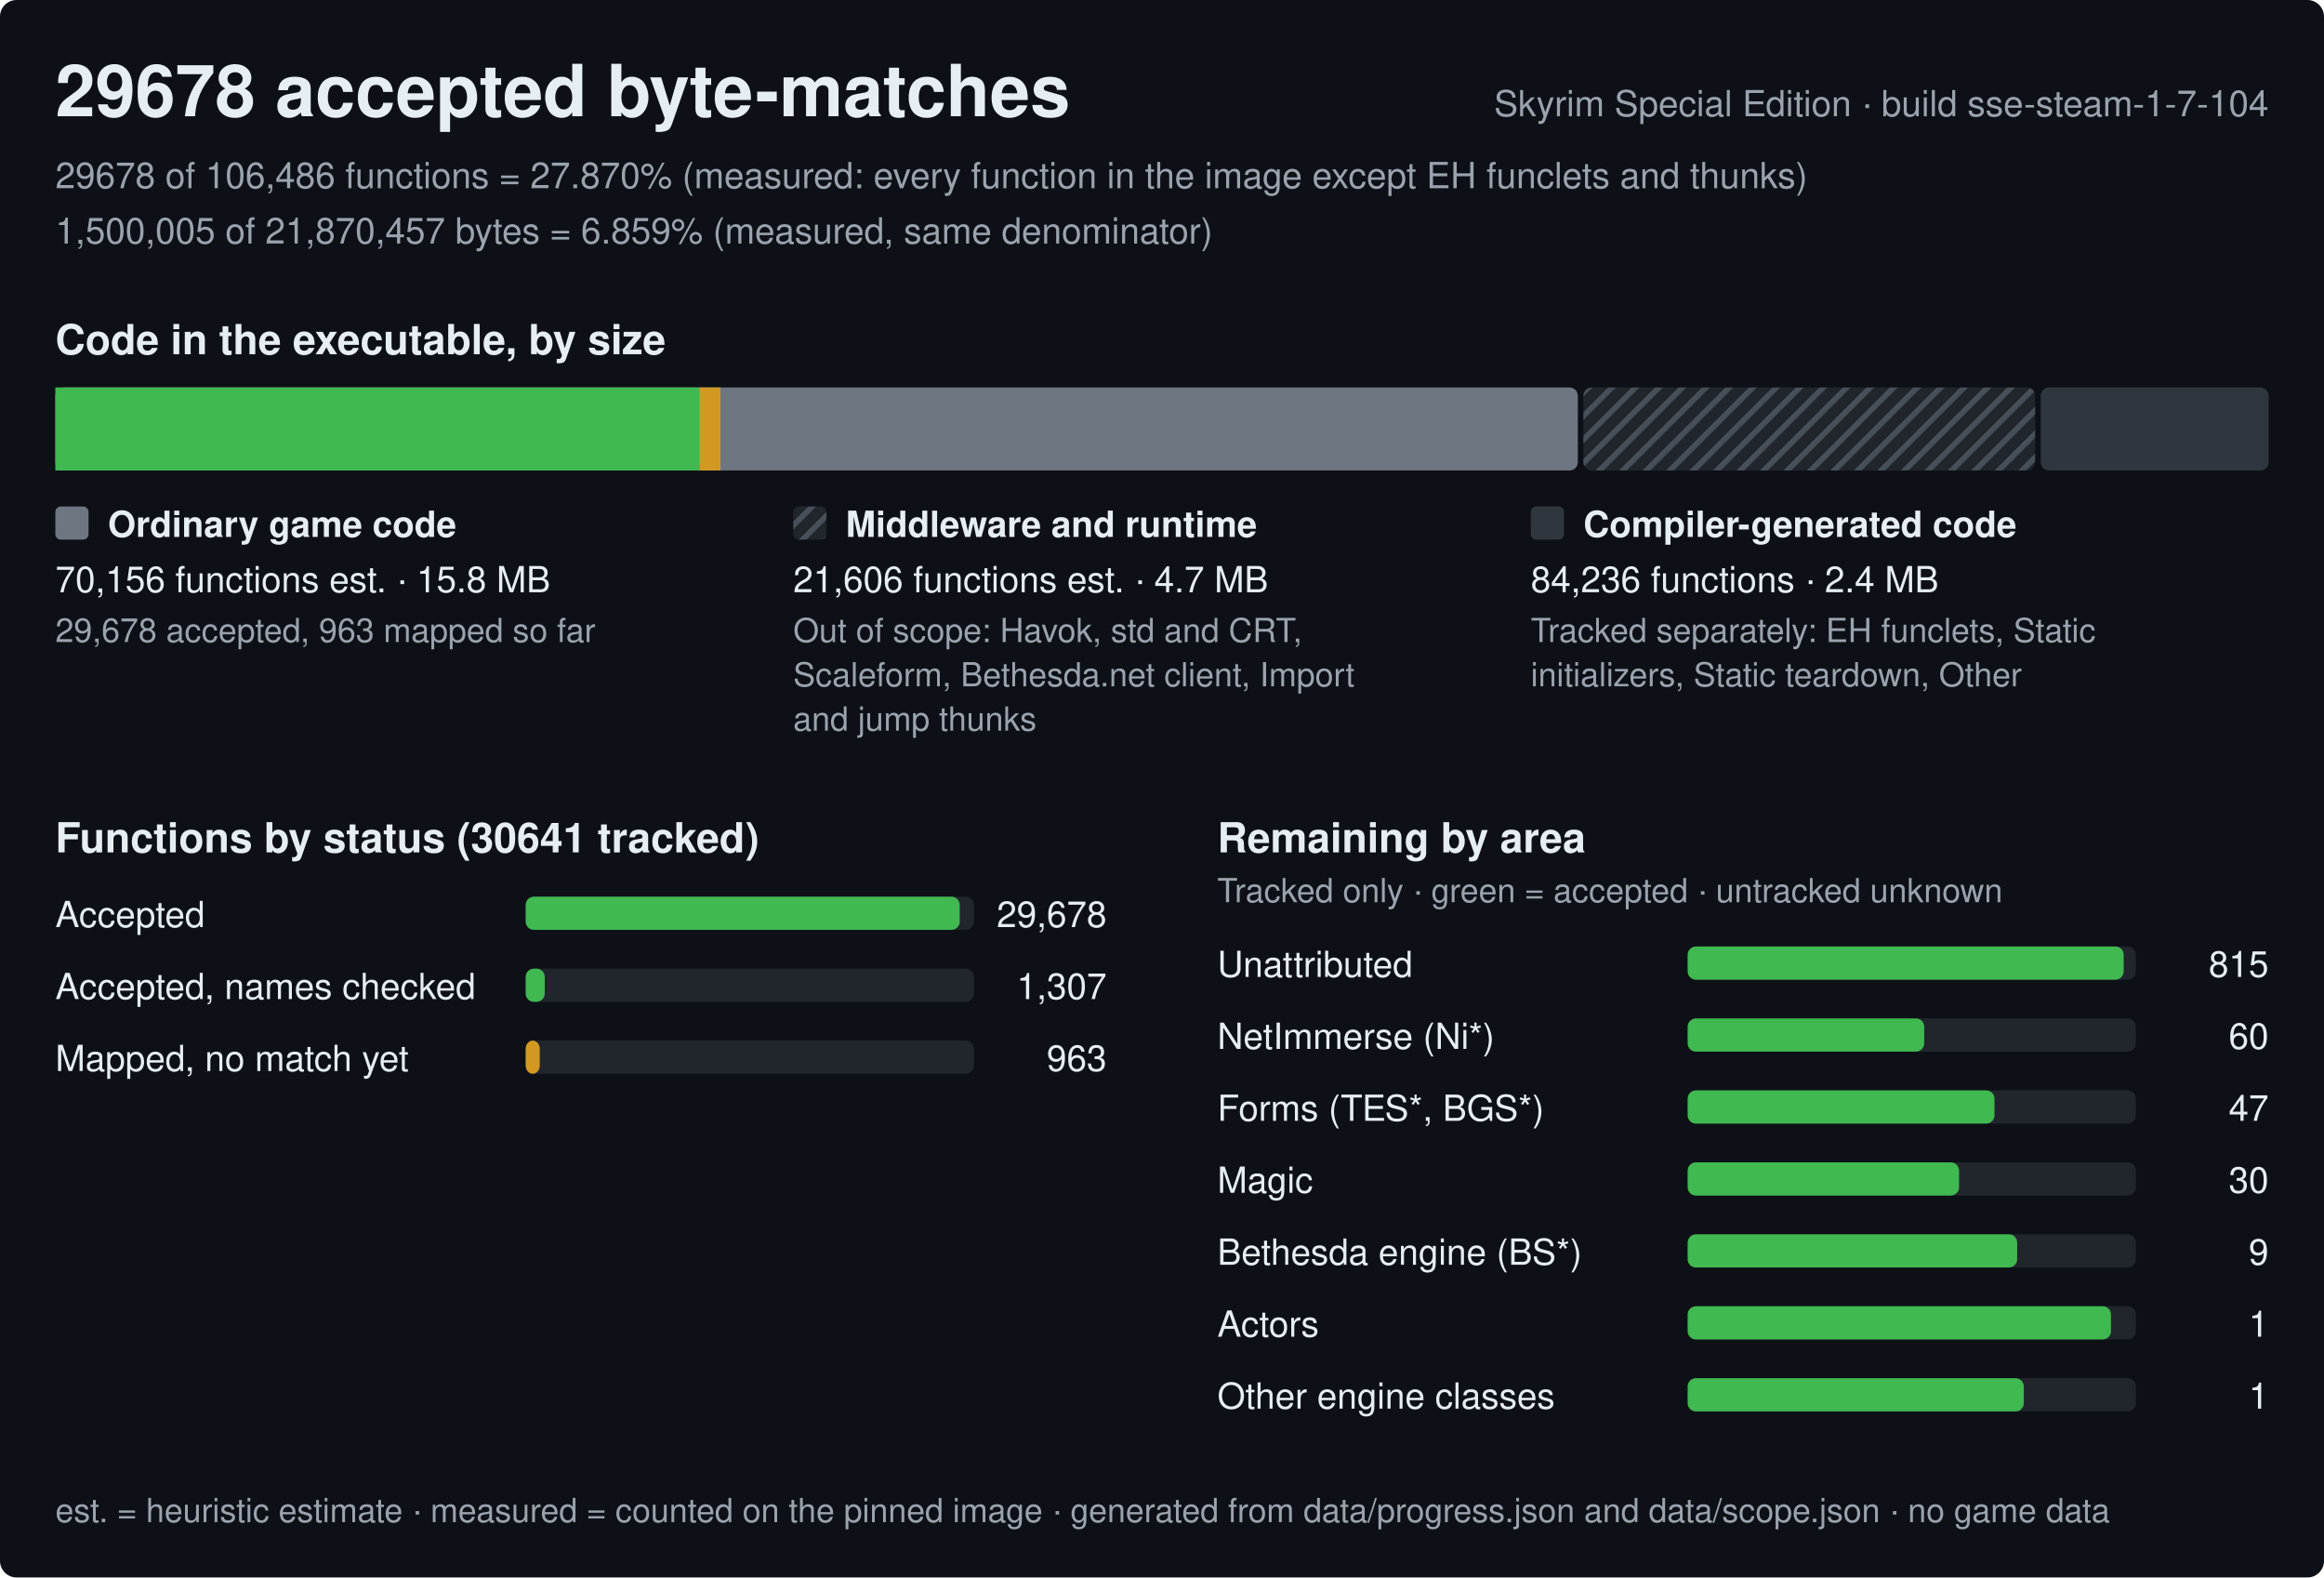
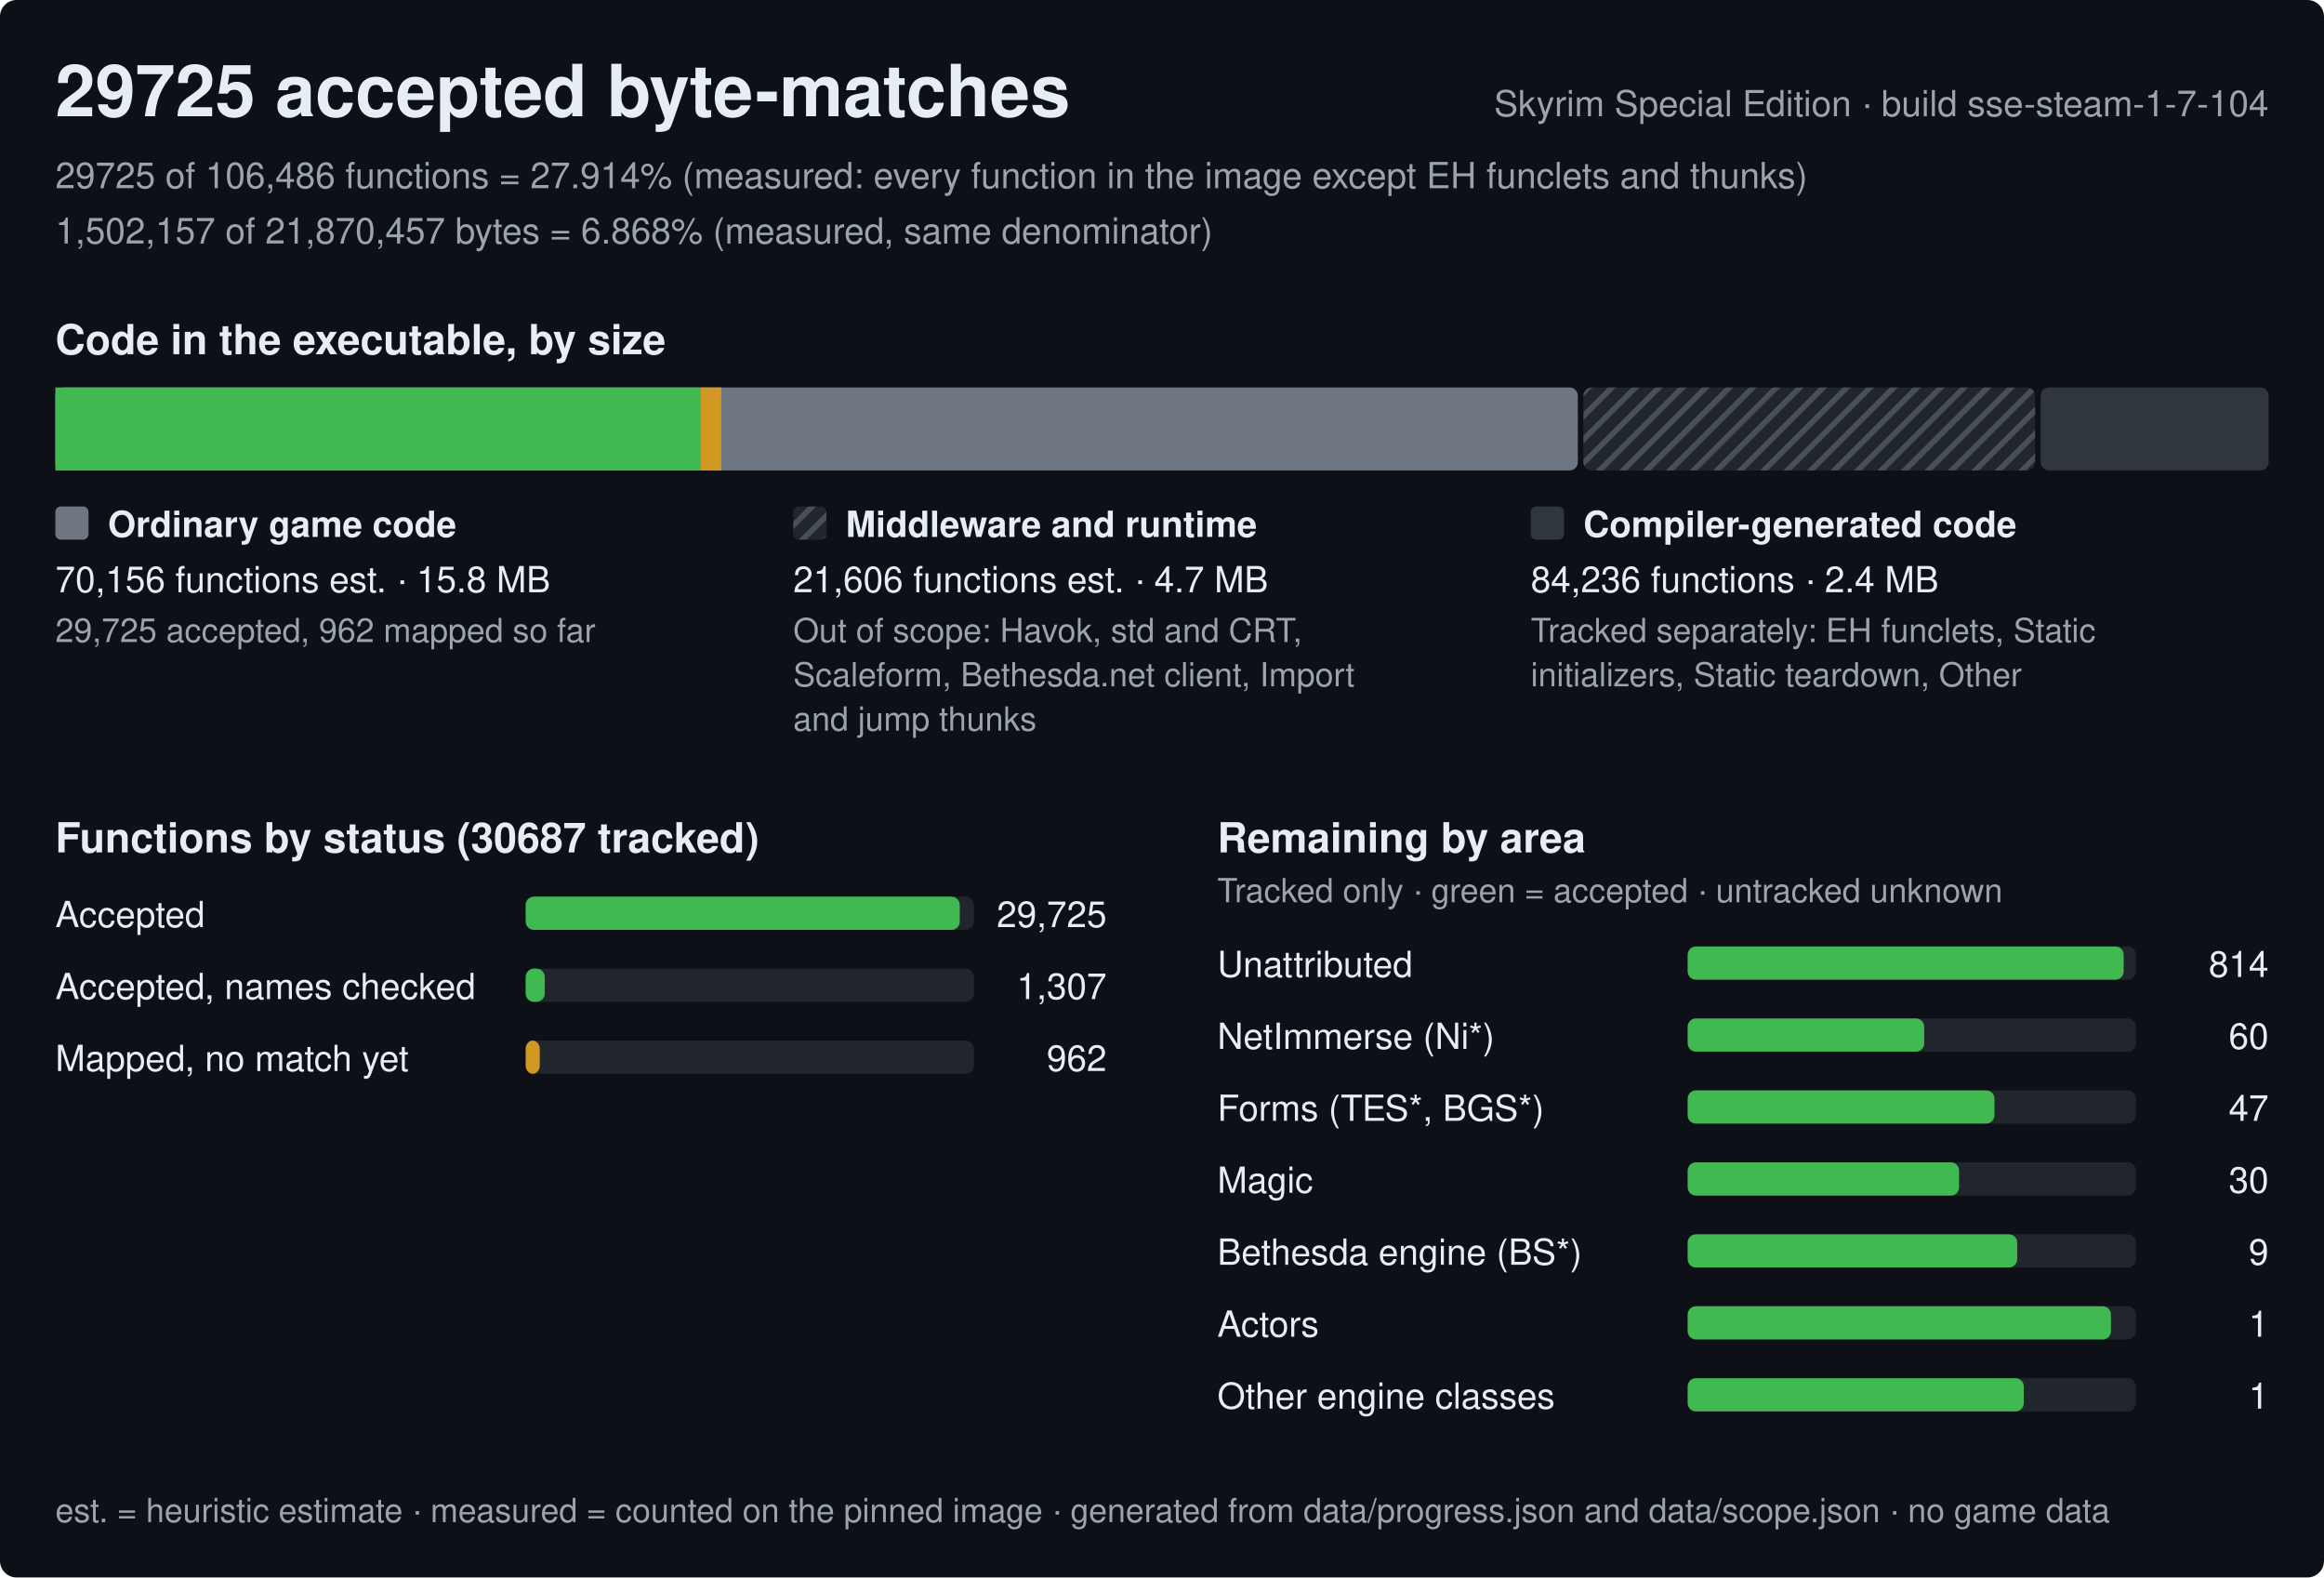
<svg xmlns="http://www.w3.org/2000/svg" width="840" height="570" viewBox="0 0 840 570" role="img" aria-label="Progress of the Skyrim Special Edition byte-matching reconstruction, build sse-steam-1-7-104">
  <style>text{font-family:-apple-system,BlinkMacSystemFont,'Segoe UI',Helvetica,Arial,sans-serif;fill:#e6edf3;white-space:pre}.h{font-size:26px;font-weight:600}.st{font-size:15px;font-weight:600}.lb{font-size:13px;font-weight:600}.bl{font-size:12px;font-weight:600;stroke:#0d1117;stroke-width:3px;paint-order:stroke;stroke-linejoin:round}.rl{font-size:13px}.fn{font-size:12px;fill:#9ba3ad}.mu{fill:#9ba3ad}</style>
  <defs>
    <pattern id="hx" width="6" height="6" patternUnits="userSpaceOnUse" patternTransform="rotate(45)">
      <rect width="6" height="6" fill="#21262d" />
      <rect width="2" height="6" fill="#484f58" />
    </pattern>
  </defs>
  <rect width="840" height="570" rx="6" fill="#0d1117" />
-   <text x="20" y="42" class="h">29678 accepted byte-matches</text>
+   <text x="20" y="42" class="h">29725 accepted byte-matches</text>
  <text x="820" y="42" class="rl mu" text-anchor="end">Skyrim Special Edition · build sse-steam-1-7-104</text>
-   <text x="20" y="68" class="rl mu">29678 of 106,486 functions = 27.870% (measured: every function in the image except EH funclets and thunks)</text>
-   <text x="20" y="88" class="rl mu">1,500,005 of 21,870,457 bytes = 6.859% (measured, same denominator)</text>
+   <text x="20" y="68" class="rl mu">29725 of 106,486 functions = 27.914% (measured: every function in the image except EH funclets and thunks)</text>
+   <text x="20" y="88" class="rl mu">1,502,157 of 21,870,457 bytes = 6.868% (measured, same denominator)</text>
  <text x="20" y="128" class="st">Code in the executable, by size</text>
  <rect x="20" y="140" width="550.3" height="30" rx="3" fill="#6e7681" />
-   <rect x="20" y="140" width="232.8" height="30" fill="#3fb950" />
-   <rect x="252.8" y="140" width="7.6" height="30" fill="#d29922" />
+   <rect x="20" y="140" width="233.2" height="30" fill="#3fb950" />
+   <rect x="253.2" y="140" width="7.5" height="30" fill="#d29922" />
  <rect x="572.3" y="140" width="163.3" height="30" rx="3" fill="url(#hx)" />
  <rect x="737.6" y="140" width="82.4" height="30" rx="3" fill="#30363d" />
  <rect x="20" y="183" width="12" height="12" rx="2" fill="#6e7681" />
  <text x="39" y="194" class="lb">Ordinary game code</text>
  <text x="20" y="214" class="rl">70,156 functions est. · 15.8 MB</text>
-   <text x="20" y="232" class="fn">29,678 accepted, 963 mapped so far</text>
+   <text x="20" y="232" class="fn">29,725 accepted, 962 mapped so far</text>
  <rect x="286.7" y="183" width="12" height="12" rx="2" fill="url(#hx)" />
  <text x="305.7" y="194" class="lb">Middleware and runtime</text>
  <text x="286.7" y="214" class="rl">21,606 functions est. · 4.7 MB</text>
  <text x="286.7" y="232" class="fn">Out of scope: Havok, std and CRT,</text>
  <text x="286.7" y="248" class="fn">Scaleform, Bethesda.net client, Import</text>
  <text x="286.7" y="264" class="fn">and jump thunks</text>
  <rect x="553.3" y="183" width="12" height="12" rx="2" fill="#30363d" />
  <text x="572.3" y="194" class="lb">Compiler-generated code</text>
  <text x="553.3" y="214" class="rl">84,236 functions · 2.4 MB</text>
  <text x="553.3" y="232" class="fn">Tracked separately: EH funclets, Static</text>
  <text x="553.3" y="248" class="fn">initializers, Static teardown, Other</text>
-   <text x="20" y="308" class="st">Functions by status (30641 tracked)</text>
+   <text x="20" y="308" class="st">Functions by status (30687 tracked)</text>
  <text x="20" y="335" class="rl">Accepted</text>
  <rect x="190" y="324" width="162.0" height="12" rx="3" fill="#21262d" />
  <rect x="190" y="324" width="156.9" height="12" rx="3" fill="#3fb950" />
-   <text x="400.0" y="335" class="rl" text-anchor="end">29,678</text>
+   <text x="400.0" y="335" class="rl" text-anchor="end">29,725</text>
  <text x="20" y="361" class="rl">Accepted, names checked</text>
  <rect x="190" y="350" width="162.0" height="12" rx="3" fill="#21262d" />
  <rect x="190" y="350" width="6.9" height="12" rx="3" fill="#3fb950" />
  <text x="400.0" y="361" class="rl" text-anchor="end">1,307</text>
  <text x="20" y="387" class="rl">Mapped, no match yet</text>
  <rect x="190" y="376" width="162.0" height="12" rx="3" fill="#21262d" />
  <rect x="190" y="376" width="5.1" height="12" rx="3" fill="#d29922" />
-   <text x="400.0" y="387" class="rl" text-anchor="end">963</text>
+   <text x="400.0" y="387" class="rl" text-anchor="end">962</text>
  <text x="440.0" y="308" class="st">Remaining by area</text>
  <text x="440.0" y="326" class="fn">Tracked only · green = accepted · untracked unknown</text>
  <text x="440.0" y="353" class="rl">Unattributed</text>
  <rect x="610.0" y="342" width="162.0" height="12" rx="3" fill="#21262d" />
  <rect x="610.0" y="342" width="157.6" height="12" rx="3" fill="#3fb950" />
-   <text x="820.0" y="353" class="rl" text-anchor="end">815</text>
+   <text x="820.0" y="353" class="rl" text-anchor="end">814</text>
  <text x="440.0" y="379" class="rl">NetImmerse (Ni*)</text>
  <rect x="610.0" y="368" width="162.0" height="12" rx="3" fill="#21262d" />
  <rect x="610.0" y="368" width="85.5" height="12" rx="3" fill="#3fb950" />
  <text x="820.0" y="379" class="rl" text-anchor="end">60</text>
  <text x="440.0" y="405" class="rl">Forms (TES*, BGS*)</text>
  <rect x="610.0" y="394" width="162.0" height="12" rx="3" fill="#21262d" />
  <rect x="610.0" y="394" width="110.9" height="12" rx="3" fill="#3fb950" />
  <text x="820.0" y="405" class="rl" text-anchor="end">47</text>
  <text x="440.0" y="431" class="rl">Magic</text>
  <rect x="610.0" y="420" width="162.0" height="12" rx="3" fill="#21262d" />
  <rect x="610.0" y="420" width="98.1" height="12" rx="3" fill="#3fb950" />
  <text x="820.0" y="431" class="rl" text-anchor="end">30</text>
  <text x="440.0" y="457" class="rl">Bethesda engine (BS*)</text>
  <rect x="610.0" y="446" width="162.0" height="12" rx="3" fill="#21262d" />
  <rect x="610.0" y="446" width="119.1" height="12" rx="3" fill="#3fb950" />
  <text x="820.0" y="457" class="rl" text-anchor="end">9</text>
  <text x="440.0" y="483" class="rl">Actors</text>
  <rect x="610.0" y="472" width="162.0" height="12" rx="3" fill="#21262d" />
  <rect x="610.0" y="472" width="153" height="12" rx="3" fill="#3fb950" />
  <text x="820.0" y="483" class="rl" text-anchor="end">1</text>
  <text x="440.0" y="509" class="rl">Other engine classes</text>
  <rect x="610.0" y="498" width="162.0" height="12" rx="3" fill="#21262d" />
  <rect x="610.0" y="498" width="121.5" height="12" rx="3" fill="#3fb950" />
  <text x="820.0" y="509" class="rl" text-anchor="end">1</text>
  <text x="20" y="550" class="fn">est. = heuristic estimate · measured = counted on the pinned image · generated from data/progress.json and data/scope.json · no game data</text>
</svg>
